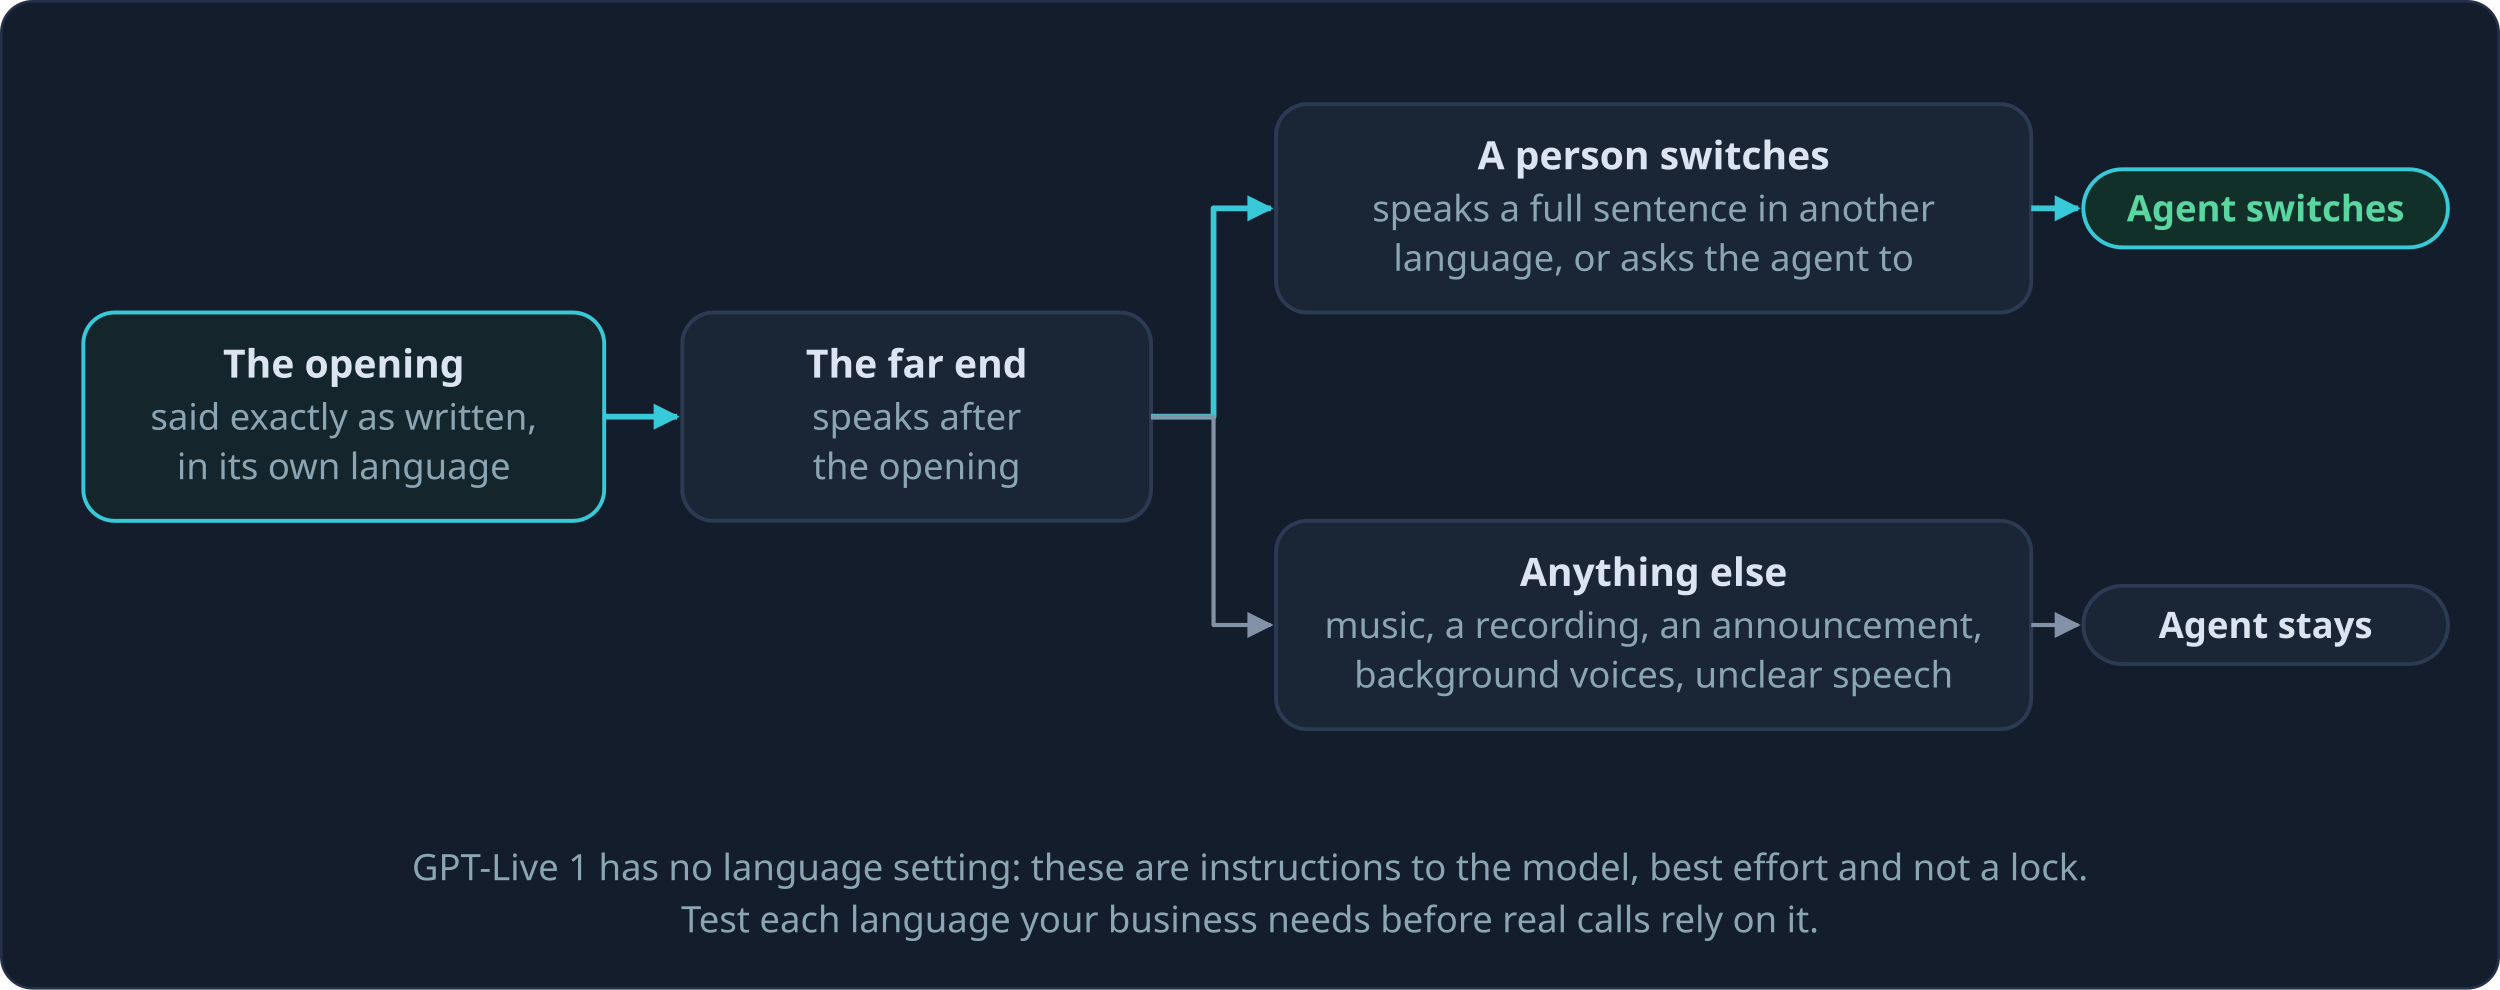
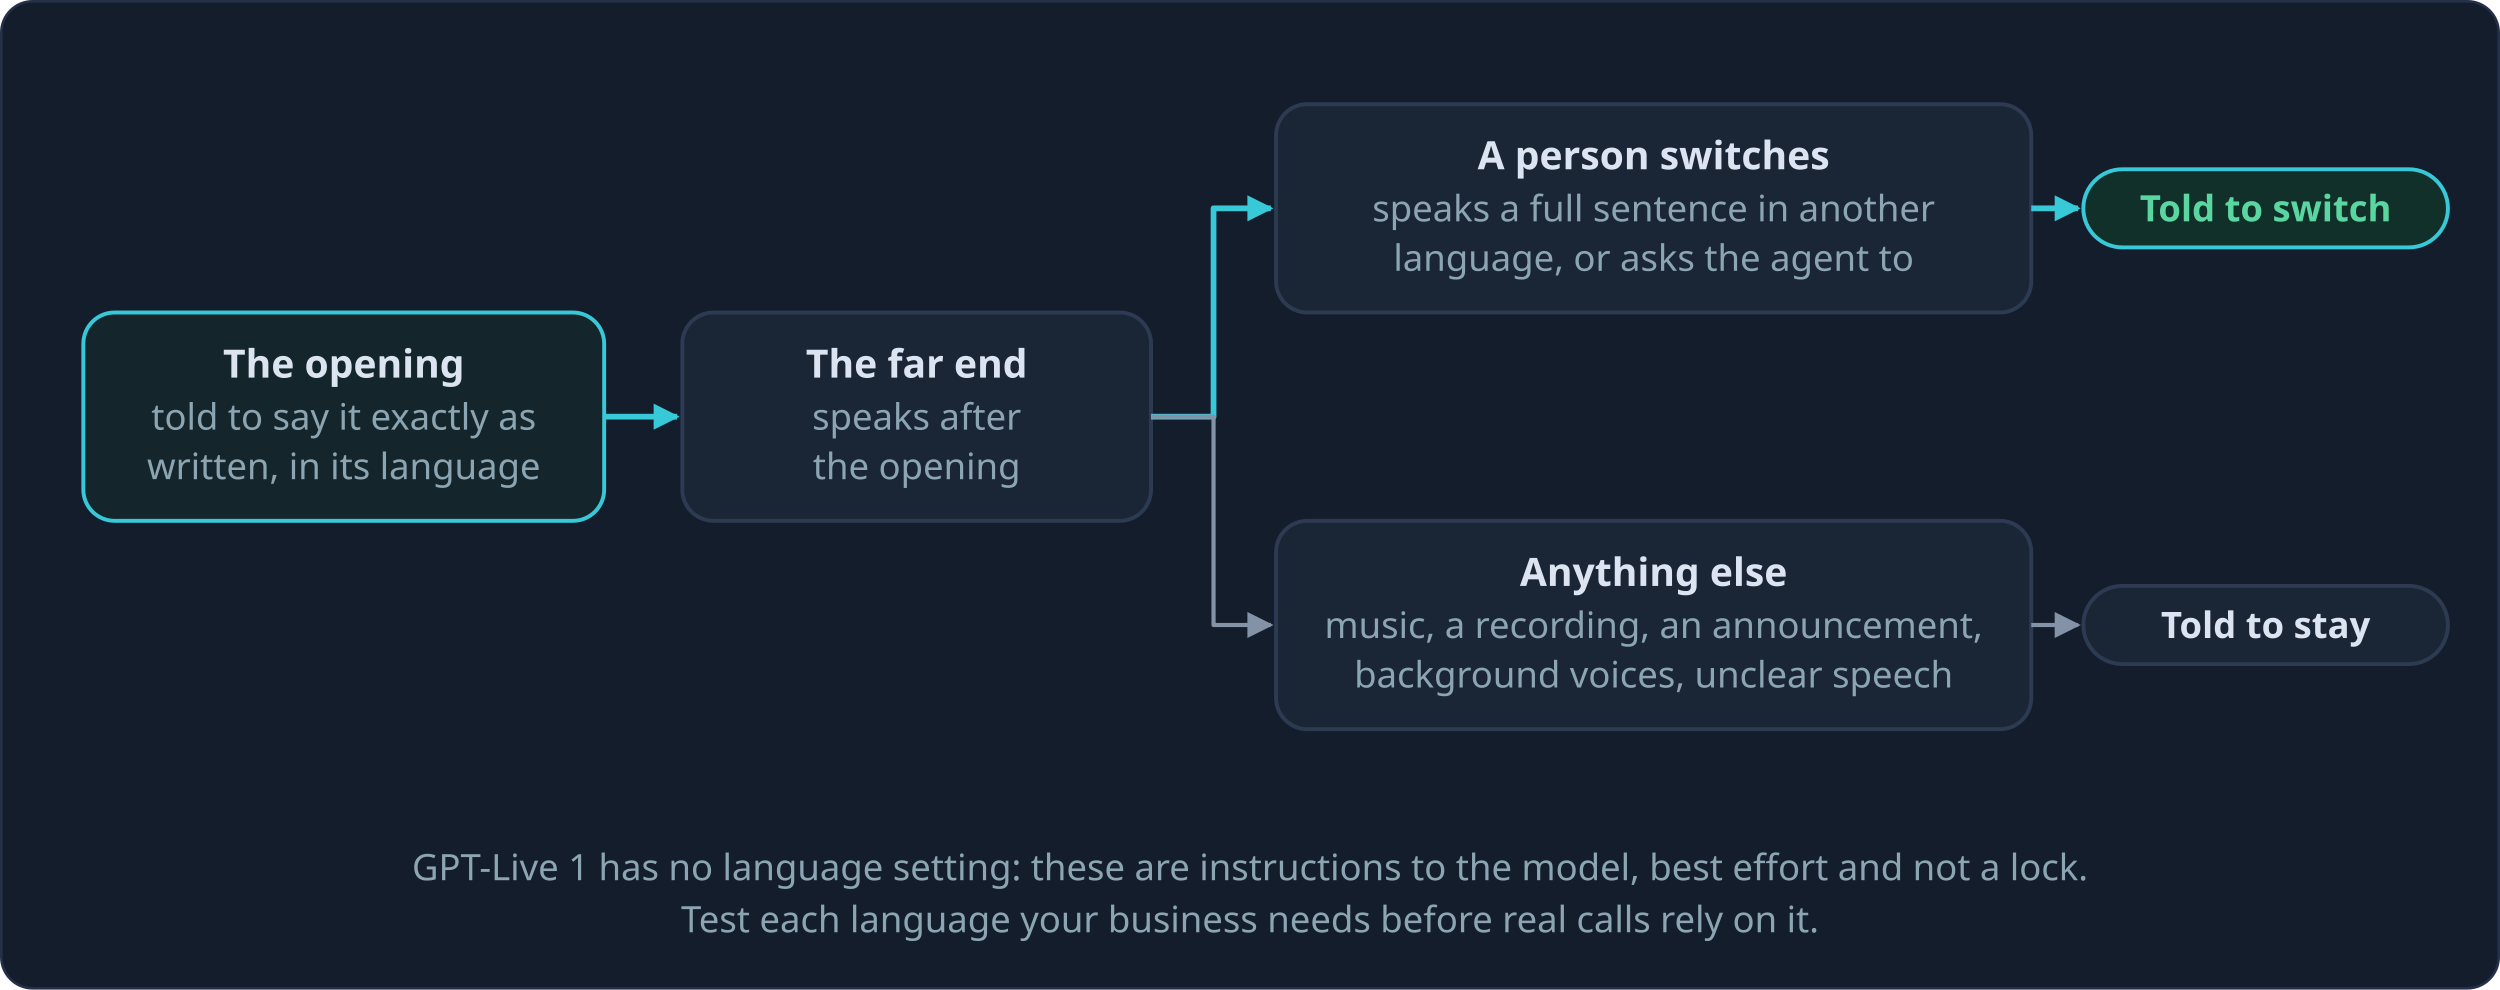
- <svg xmlns="http://www.w3.org/2000/svg" viewBox="0 0 960 380" width="960" height="380" role="img" aria-label="On GPT-Live 1 the opening is said as written, in the language it is written in. After that the agent is told to switch when a person speaks a full sentence in another language or asks it to, and not to switch for music, a recording, an announcement, background voices or unclear speech. These are instructions to the model, best effort and not a lock, so test each language you need." font-family="'Geist Variable', ui-sans-serif, system-ui, sans-serif">
+ <svg xmlns="http://www.w3.org/2000/svg" viewBox="0 0 960 380" width="960" height="380" role="img" aria-label="On GPT-Live 1 the agent is told to say the opening exactly as written, in the language it is written in. After that the agent is told to switch when a person speaks a full sentence in another language or asks it to, and not to switch for music, a recording, an announcement, background voices or unclear speech. These are instructions to the model, best effort and not a lock, so test each language you need." font-family="'Geist Variable', ui-sans-serif, system-ui, sans-serif">
  <defs>
    <marker id="h-main" viewBox="0 0 10 10" refX="9" refY="5" markerWidth="10" markerHeight="10" markerUnits="userSpaceOnUse" orient="auto-start-reverse">
      <path d="M0,0 L10,5 L0,10 z" fill="#37c9d8" />
    </marker>
    <marker id="h-sec" viewBox="0 0 10 10" refX="9" refY="5" markerWidth="10" markerHeight="10" markerUnits="userSpaceOnUse" orient="auto-start-reverse">
      <path d="M0,0 L10,5 L0,10 z" fill="#8492a8" />
    </marker>
    <marker id="h-fail" viewBox="0 0 10 10" refX="9" refY="5" markerWidth="10" markerHeight="10" markerUnits="userSpaceOnUse" orient="auto-start-reverse">
      <path d="M0,0 L10,5 L0,10 z" fill="#ff6b6b" />
    </marker>
  </defs>
  <rect x="0.5" y="0.5" width="959" height="379" rx="12" fill="#141d2c" stroke="#243049" stroke-width="1" />
  <rect x="32" y="120" width="200" height="80" rx="12" fill="#14262b" stroke="#37c9d8" stroke-width="1.5" />
  <text x="132.0" y="145.0" font-size="15" fill="#dbe4f0" text-anchor="middle" font-weight="600">The opening</text>
-   <text x="132.0" y="165.0" font-size="14" fill="#8ca5b2" text-anchor="middle">said exactly as written,</text>
-   <text x="132.0" y="184.0" font-size="14" fill="#8ca5b2" text-anchor="middle">in its own language</text>
+   <text x="132.0" y="165.0" font-size="14" fill="#8ca5b2" text-anchor="middle">told to say it exactly as</text>
+   <text x="132.0" y="184.0" font-size="14" fill="#8ca5b2" text-anchor="middle">written, in its language</text>
  <rect x="262" y="120" width="180" height="80" rx="12" fill="#1a2536" stroke="#2c3a52" stroke-width="1.5" />
  <text x="352.0" y="145.0" font-size="15" fill="#dbe4f0" text-anchor="middle" font-weight="600">The far end</text>
  <text x="352.0" y="165.0" font-size="14" fill="#8ca5b2" text-anchor="middle">speaks after</text>
  <text x="352.0" y="184.0" font-size="14" fill="#8ca5b2" text-anchor="middle">the opening</text>
  <path d="M232,160 L260,160" fill="none" stroke="#37c9d8" stroke-width="2.2" stroke-linejoin="round" marker-end="url(#h-main)" />
  <rect x="490" y="40" width="290" height="80" rx="12" fill="#1a2536" stroke="#2c3a52" stroke-width="1.5" />
  <text x="635.0" y="65.0" font-size="15" fill="#dbe4f0" text-anchor="middle" font-weight="600">A person switches</text>
  <text x="635.0" y="85.0" font-size="14" fill="#8ca5b2" text-anchor="middle">speaks a full sentence in another</text>
  <text x="635.0" y="104.0" font-size="14" fill="#8ca5b2" text-anchor="middle">language, or asks the agent to</text>
  <rect x="490" y="200" width="290" height="80" rx="12" fill="#1a2536" stroke="#2c3a52" stroke-width="1.5" />
  <text x="635.0" y="225.0" font-size="15" fill="#dbe4f0" text-anchor="middle" font-weight="600">Anything else</text>
  <text x="635.0" y="245.0" font-size="14" fill="#8ca5b2" text-anchor="middle">music, a recording, an announcement,</text>
  <text x="635.0" y="264.0" font-size="14" fill="#8ca5b2" text-anchor="middle">background voices, unclear speech</text>
  <path d="M442,160 L466,160 L466,80 L488,80" fill="none" stroke="#37c9d8" stroke-width="2.2" stroke-linejoin="round" marker-end="url(#h-main)" />
  <path d="M442,160 L466,160 L466,240 L488,240" fill="none" stroke="#8492a8" stroke-width="1.6" stroke-linejoin="round" marker-end="url(#h-sec)" />
  <path d="M780,80 L798,80" fill="none" stroke="#37c9d8" stroke-width="2.2" stroke-linejoin="round" marker-end="url(#h-main)" />
  <rect x="800.0" y="65.0" width="140" height="30" rx="15.0" fill="#12302a" stroke="#37c9d8" stroke-width="1.5" />
-   <text x="870.0" y="85.0" font-size="14" fill="#5ad6a0" text-anchor="middle" font-weight="600">Agent switches</text>
+   <text x="870.0" y="85.0" font-size="14" fill="#5ad6a0" text-anchor="middle" font-weight="600">Told to switch</text>
  <path d="M780,240 L798,240" fill="none" stroke="#8492a8" stroke-width="1.6" stroke-linejoin="round" marker-end="url(#h-sec)" />
  <rect x="800.0" y="225.0" width="140" height="30" rx="15.0" fill="#1a2536" stroke="#2c3a52" stroke-width="1.5" />
-   <text x="870.0" y="245.0" font-size="14" fill="#dbe4f0" text-anchor="middle" font-weight="600">Agent stays</text>
+   <text x="870.0" y="245.0" font-size="14" fill="#dbe4f0" text-anchor="middle" font-weight="600">Told to stay</text>
  <text x="480.0" y="338.0" font-size="14" fill="#8ca5b2" text-anchor="middle">GPT-Live 1 has no language setting: these are instructions to the model, best effort and not a lock.</text>
  <text x="480.0" y="358.0" font-size="14" fill="#8ca5b2" text-anchor="middle">Test each language your business needs before real calls rely on it.</text>
</svg>
